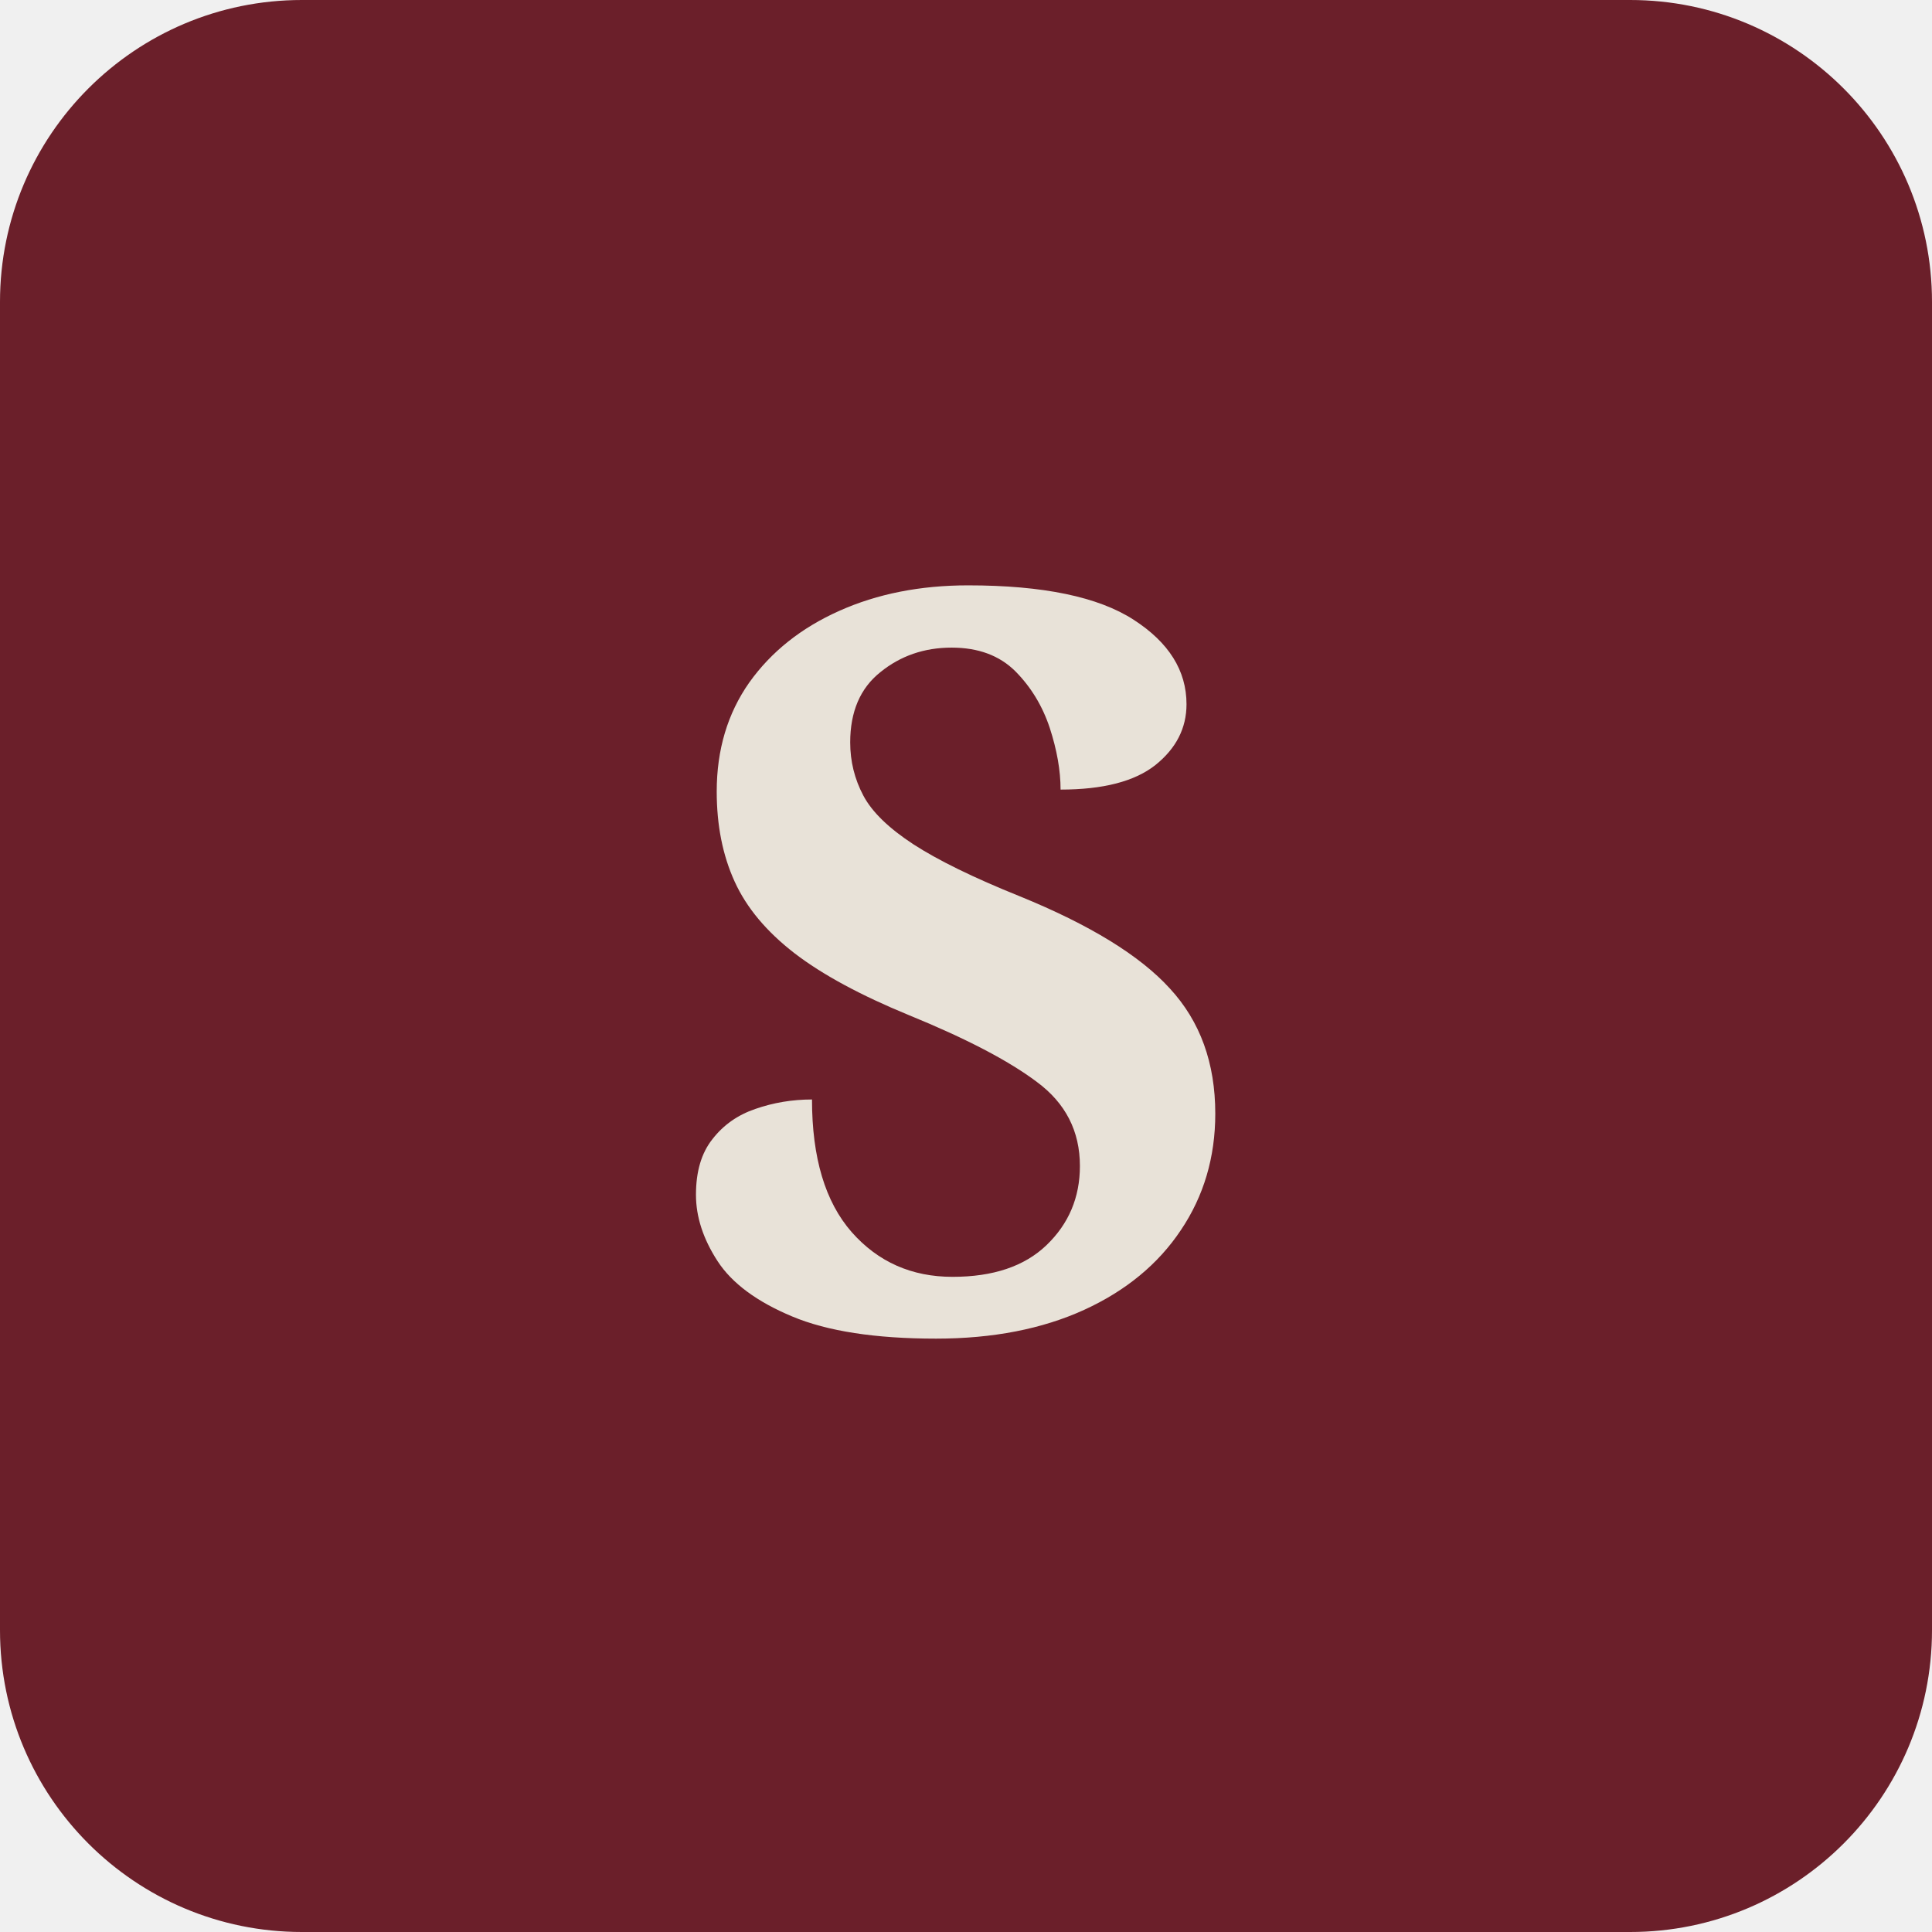
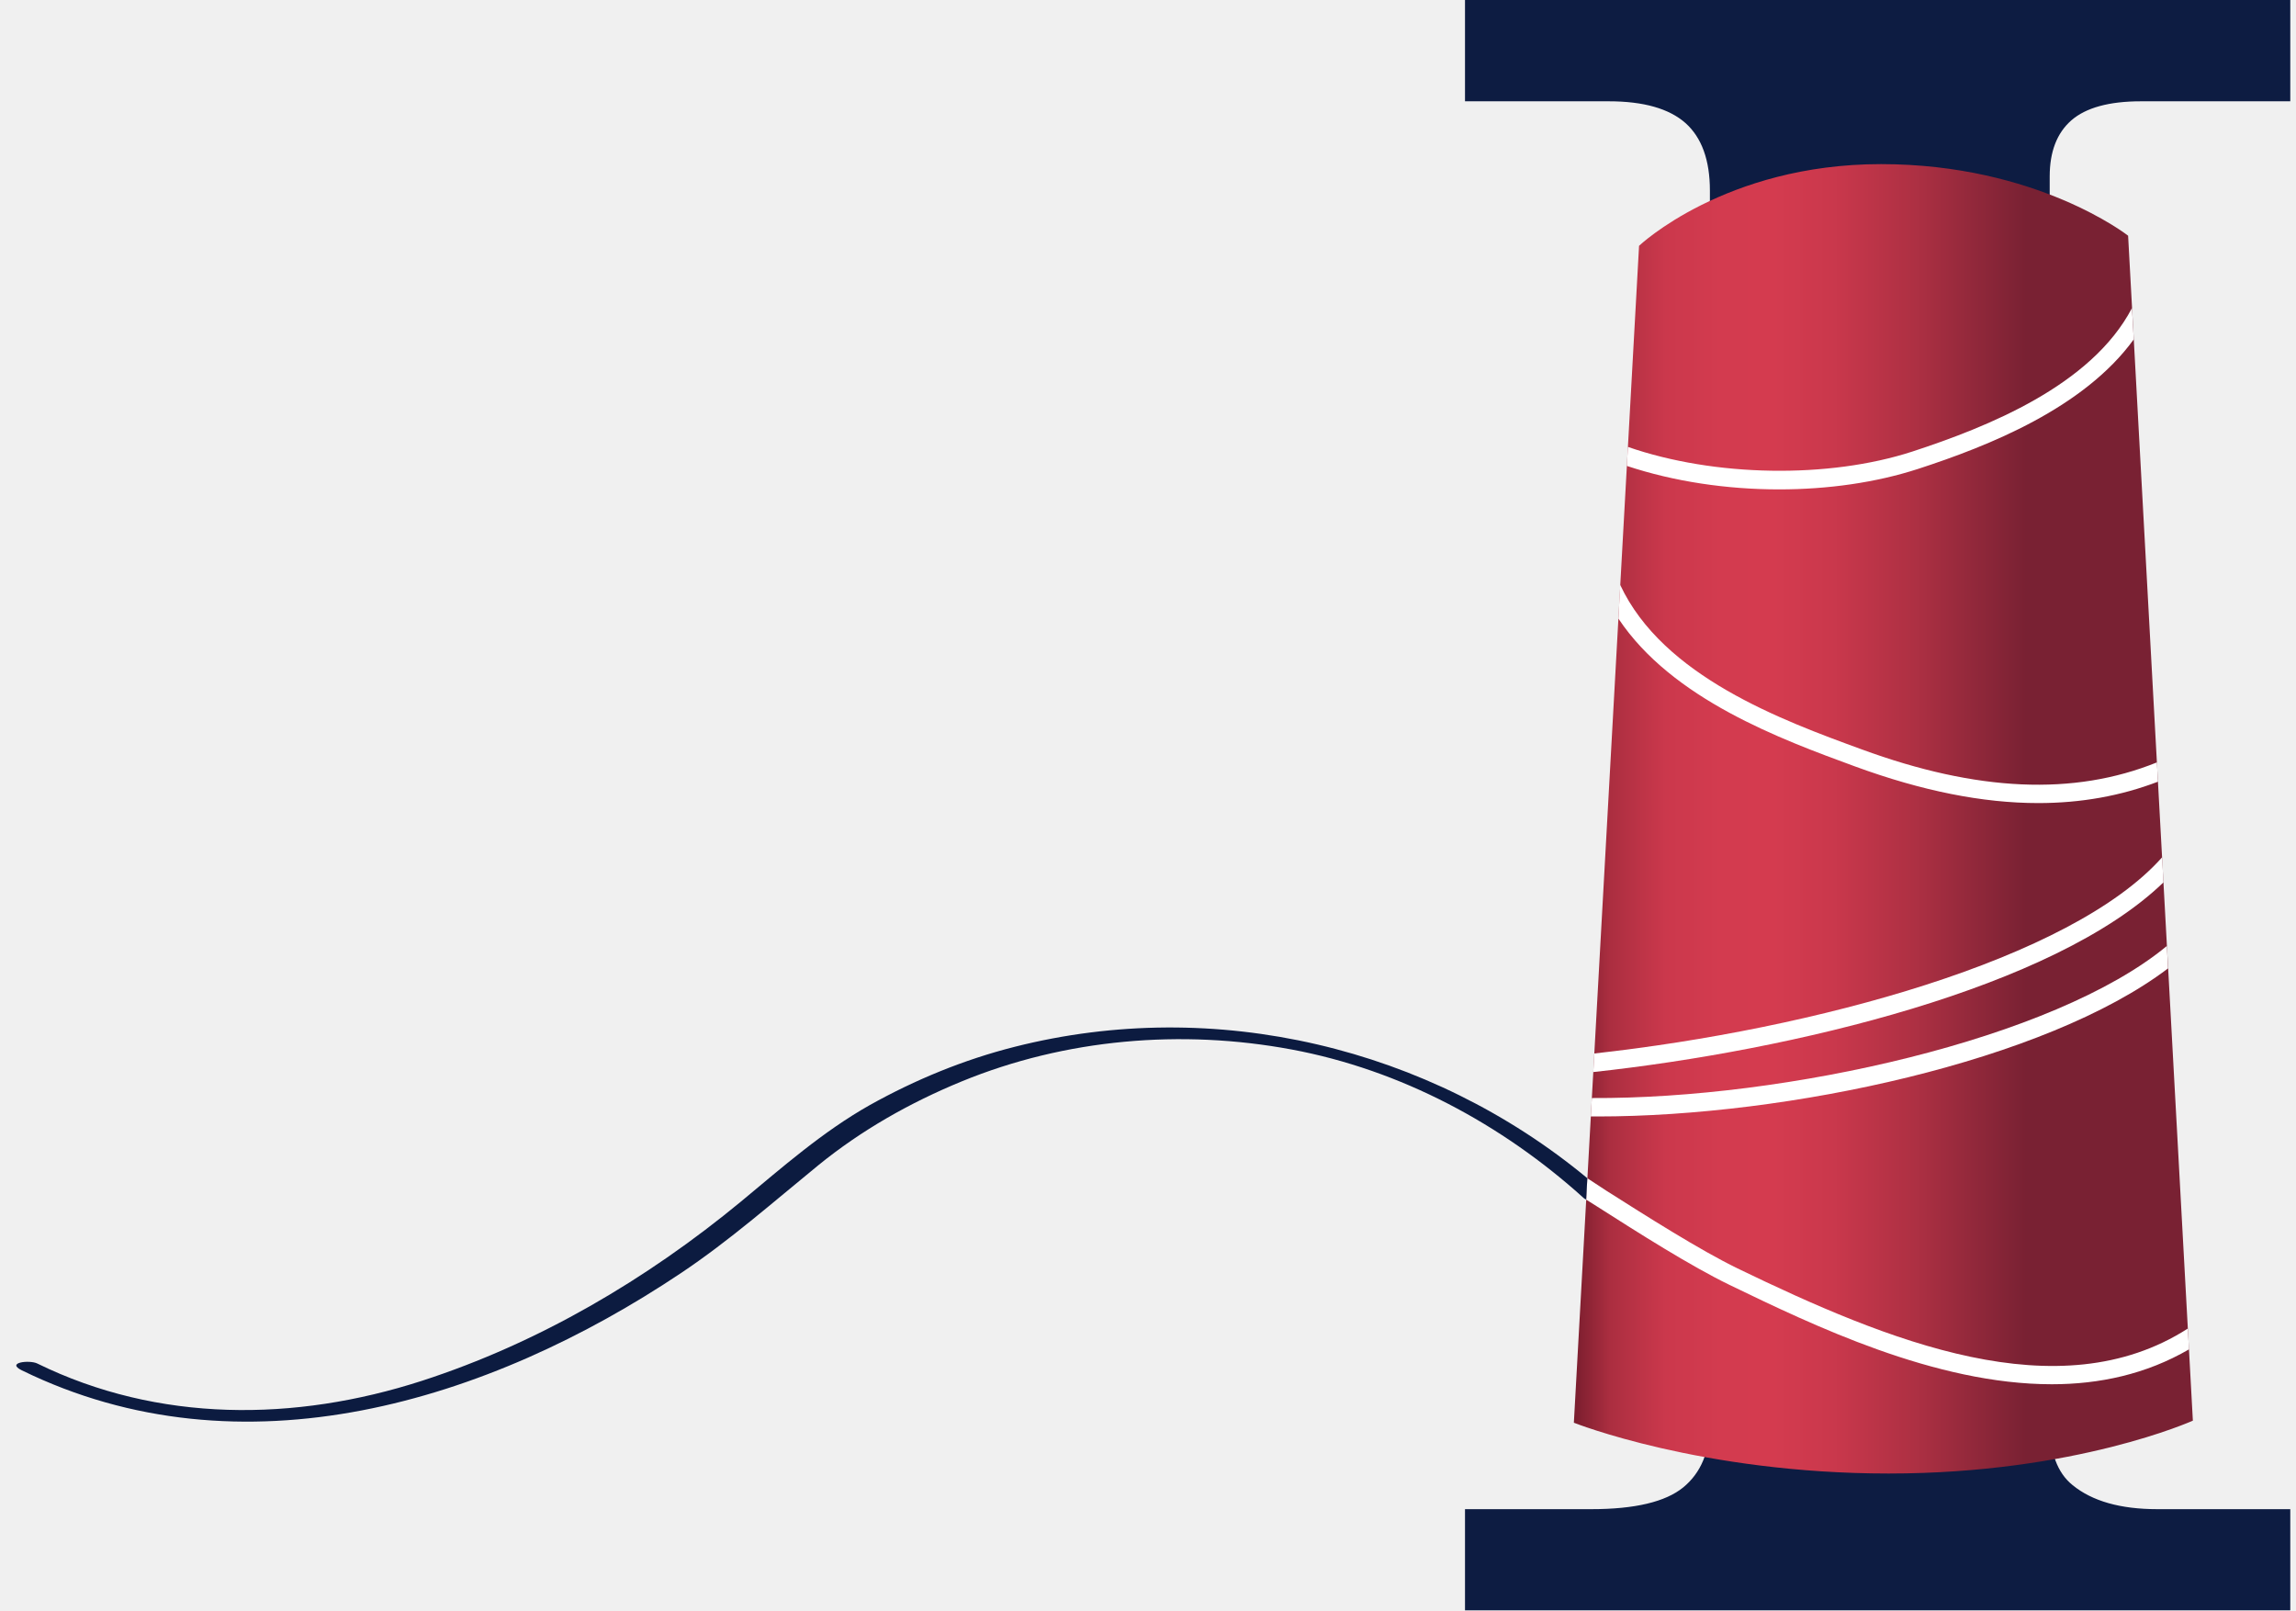
- <svg xmlns="http://www.w3.org/2000/svg" width="64" height="64" viewBox="0 0 64 64">
-   <rect width="64" height="64" rx="10" fill="#6b1f2a" />
-   <text x="32" y="44" text-anchor="middle" font-family="Georgia, 'Cormorant Garamond', serif" font-size="34" font-weight="600" fill="#e8e2d8">S</text>
+ <svg xmlns="http://www.w3.org/2000/svg" viewBox="0 0 153.83 108.42" width="154" height="108" role="img" aria-label="Stitch In Time spool icon">
+   <defs>
+     <linearGradient id="g6_0" gradientUnits="userSpaceOnUse" x1="98.69" y1="55.13" x2="136.05" y2="55.13">
+       <stop offset="0.000" stop-color="#661727" />
+       <stop offset="0.160" stop-color="#671727" />
+       <stop offset="0.250" stop-color="#AB2E40" />
+       <stop offset="0.350" stop-color="#CB384C" />
+       <stop offset="0.450" stop-color="#D33B4F" />
+       <stop offset="0.546" stop-color="#D43B4F" />
+       <stop offset="0.650" stop-color="#CA384C" />
+       <stop offset="0.800" stop-color="#AD3043" />
+       <stop offset="1.000" stop-color="#792133" />
+     </linearGradient>
+   </defs>
+   <path fill="#0D1C42" d="M98.26 0.00L153.83 0.00L153.83 6.82L143.78 6.82C141.63 6.82 140.07 7.25 139.09 8.10C138.11 8.96 137.63 10.22 137.63 11.88L137.63 95.81C137.63 97.77 138.14 99.16 139.17 99.99C140.49 101.07 142.39 101.61 144.88 101.61L153.83 101.61L153.83 108.42L98.26 108.42L98.26 101.61L106.76 101.61C109.70 101.61 111.76 101.12 112.96 100.14C114.15 99.16 114.75 97.72 114.75 95.81L114.75 12.83C114.75 10.78 114.20 9.26 113.10 8.28C112.00 7.31 110.28 6.82 107.94 6.82L98.26 6.82L98.26 0.00" />
+   <path fill="url(#g6_0)" d="M109.98 16.55L105.59 95.79C105.59 95.79 114.18 99.21 126.79 99.21L126.79 99.21C139.40 99.21 147.27 95.65 147.27 95.65L147.27 95.65L142.91 15.87C142.91 15.87 136.78 11.05 126.27 11.05L126.27 11.05C115.76 11.05 109.98 16.55 109.98 16.55" />
+   <path fill="#FFFFFF" d="M146.93 89.45C138.23 95.03 126.72 90.29 116.61 85.40C114.06 84.16 110.43 81.85 107.78 80.17L106.50 79.33L106.49 79.44L106.42 80.77L107.12 81.21C109.94 83.01 113.45 85.24 116.07 86.51C121.68 89.22 129.90 93.20 137.77 93.20C140.97 93.20 144.12 92.53 147.01 90.85L146.93 89.45" />
+   <path fill="#FFFFFF" d="M145.20 57.72C139.08 64.61 121.73 69.30 106.96 70.93L106.90 72.18C120.31 70.72 137.92 66.53 145.29 59.41L145.20 57.72" />
+   <path fill="#FFFFFF" d="M145.60 65.20L145.52 63.69C137.92 69.98 119.83 74.00 106.80 73.93L106.73 75.17C106.88 75.17 107.04 75.17 107.19 75.17C119.98 75.17 137.34 71.46 145.60 65.20" />
+   <path fill="#FFFFFF" d="M128.77 31.57C133.51 30.03 139.93 27.48 143.29 22.85L143.17 20.74L143.17 20.74C140.44 25.96 133.43 28.75 128.39 30.40C122.74 32.24 115.05 32.11 109.23 30.09L109.16 31.37C112.32 32.42 115.88 32.95 119.41 32.95C122.70 32.95 125.94 32.49 128.77 31.57" />
+   <path fill="#FFFFFF" d="M124.54 51.61C129.02 53.25 133.11 54.07 136.86 54.07C139.73 54.07 142.41 53.59 144.92 52.63L144.85 51.33C139.26 53.59 132.75 53.31 124.96 50.45C119.62 48.50 111.59 45.55 108.71 39.38L108.59 41.65C112.21 47.08 119.52 49.77 124.54 51.61" />
+   <path fill="#0C1B40" d="M67.94 70.48C64.53 71.34 61.25 72.69 58.17 74.41C54.99 76.21 52.32 78.57 49.52 80.89C43.16 86.14 35.89 90.42 28.02 92.97C19.48 95.73 10.27 95.80 2.12 91.80C1.60 91.55 0.00 91.73 1.08 92.26C15.90 99.52 32.51 94.39 45.49 85.70C48.76 83.51 51.67 80.94 54.71 78.46C57.62 76.09 60.91 74.23 64.37 72.81C71.36 69.94 79.17 69.28 86.58 70.66C93.93 72.03 100.74 75.68 106.26 80.67C106.30 80.71 106.36 80.74 106.42 80.76L106.49 79.44L106.50 79.33C95.86 70.51 81.42 67.06 67.94 70.48" />
</svg>
